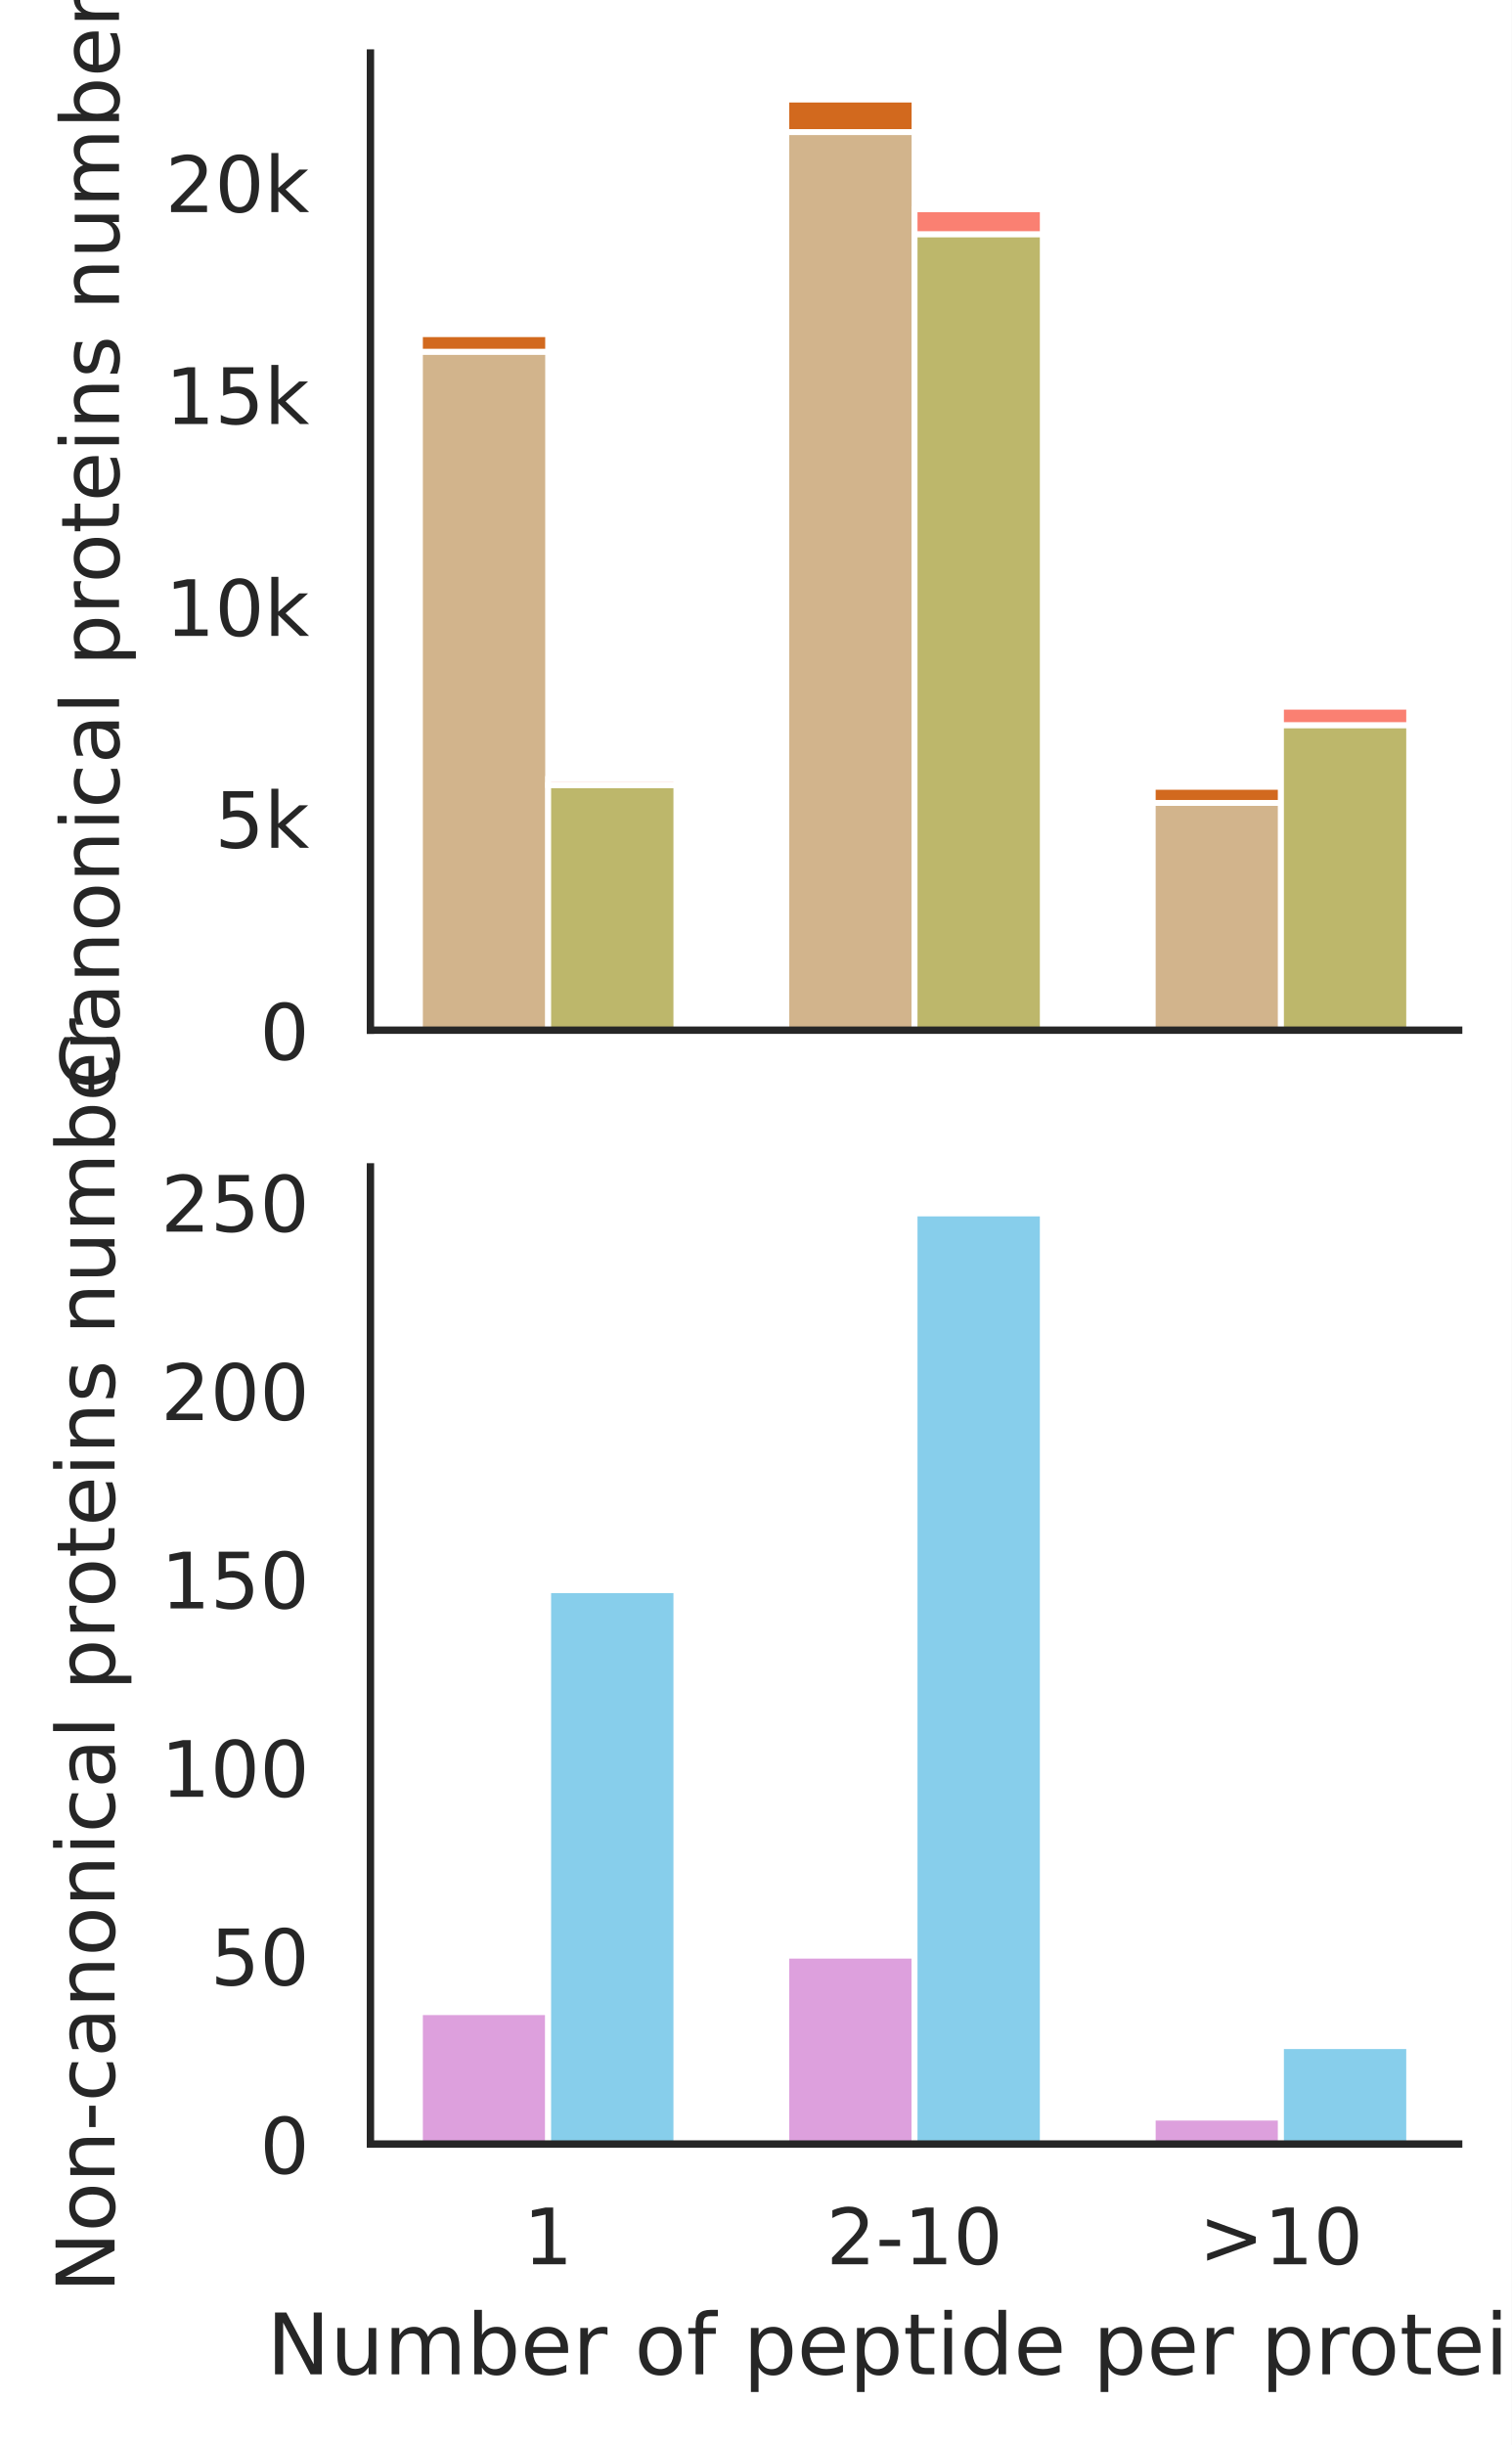
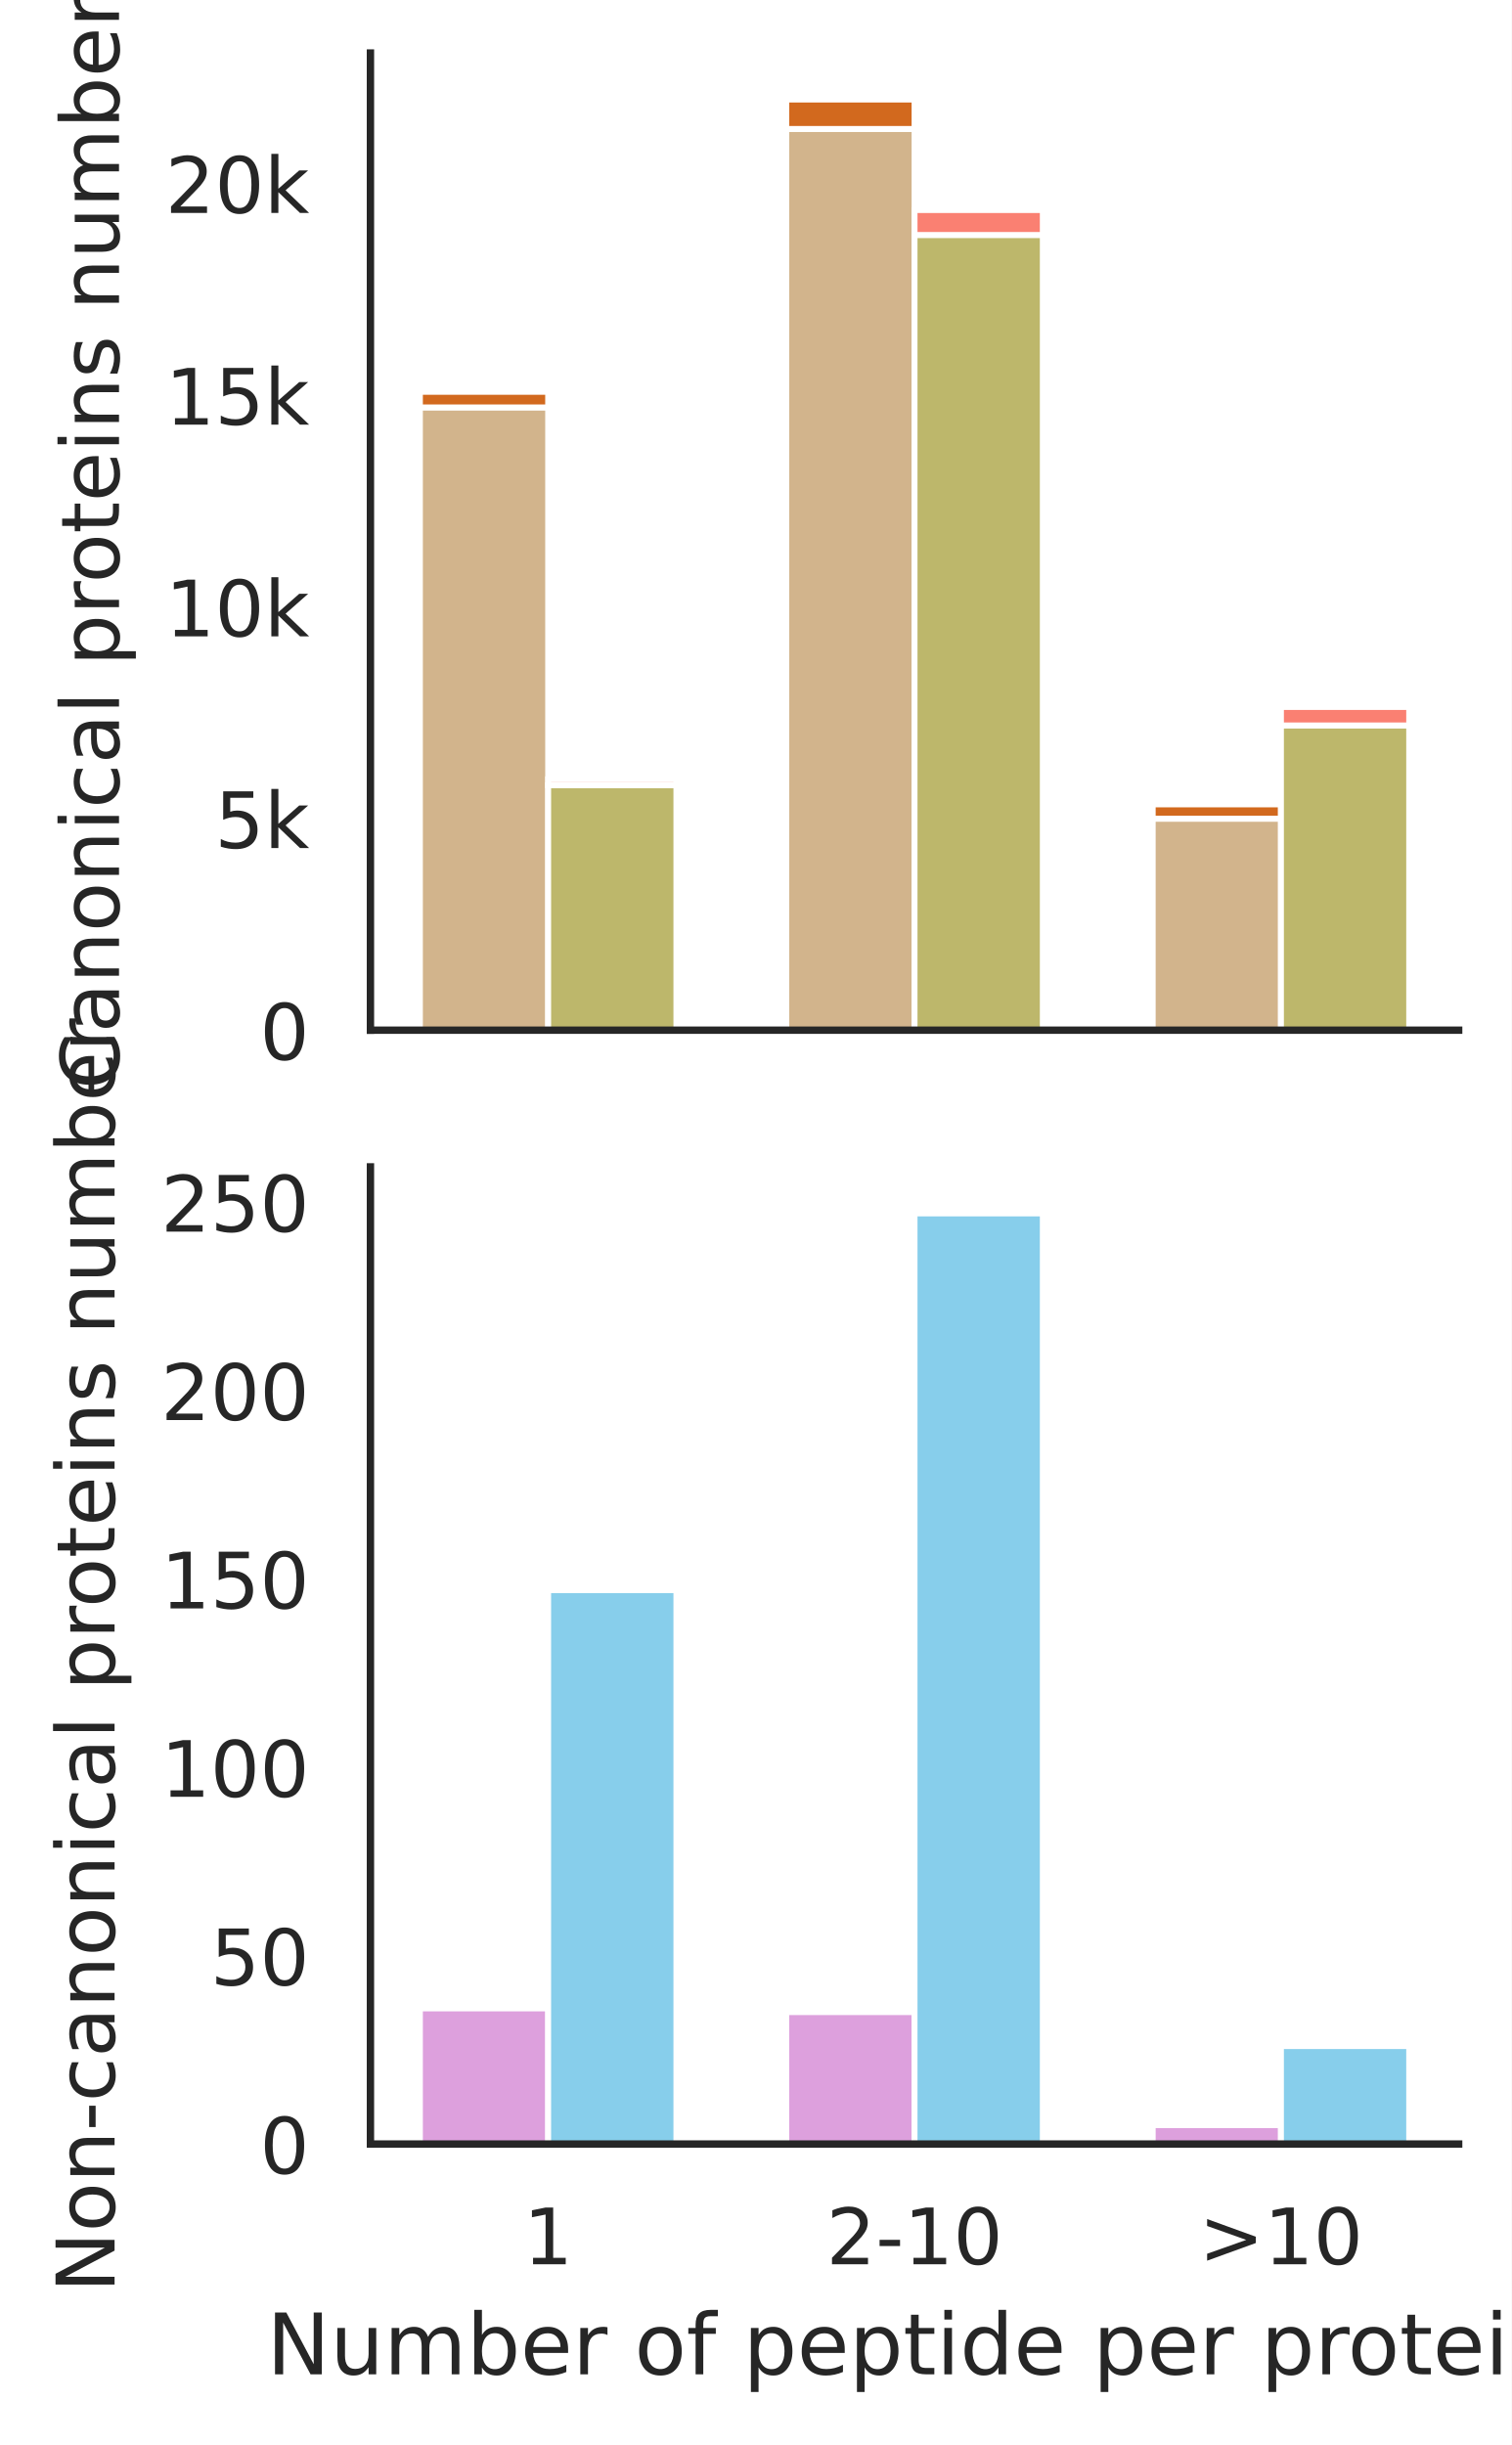
<svg xmlns="http://www.w3.org/2000/svg" xmlns:xlink="http://www.w3.org/1999/xlink" width="205.269pt" height="332.006pt" viewBox="0 0 205.269 332.006" version="1.1">
  <defs>
    <style type="text/css">*{stroke-linejoin: round; stroke-linecap: butt}</style>
  </defs>
  <g id="figure_1">
    <g id="patch_1">
      <path d="M 0 332.006  L 205.269 332.006  L 205.269 0  L 0 0  z " style="fill: #ffffff" />
    </g>
    <g id="axes_1">
      <g id="patch_2">
        <path d="M 50.302 139.888  L 198.069 139.888  L 198.069 7.2  L 50.302 7.2  z " style="fill: #ffffff" />
      </g>
      <g id="matplotlib.axis_1">
        <g id="xtick_1" />
        <g id="xtick_2" />
        <g id="xtick_3" />
      </g>
      <g id="matplotlib.axis_2">
        <g id="ytick_1">
          <g id="text_1">
            <g style="fill: #262626" transform="translate(35.28354 143.8996) scale(0.1056 -0.1056)">
              <defs>
                <path id="DejaVuSans-30" d="M 2034 4250  Q 1547 4250 1301 3770  Q 1056 3291 1056 2328  Q 1056 1369 1301 889  Q 1547 409 2034 409  Q 2525 409 2770 889  Q 3016 1369 3016 2328  Q 3016 3291 2770 3770  Q 2525 4250 2034 4250  z M 2034 4750  Q 2819 4750 3233 4129  Q 3647 3509 3647 2328  Q 3647 1150 3233 529  Q 2819 -91 2034 -91  Q 1250 -91 836 529  Q 422 1150 422 2328  Q 422 3509 836 4129  Q 1250 4750 2034 4750  z " transform="scale(0.015625)" />
              </defs>
              <use xlink:href="#DejaVuSans-30" />
            </g>
          </g>
        </g>
        <g id="ytick_2">
          <g id="text_2">
-             <g style="fill: #262626" transform="translate(29.16864 115.1244) scale(0.1056 -0.1056)">
+             <g style="fill: #262626" transform="translate(29.16864 115.1532) scale(0.1056 -0.1056)">
              <defs>
                <path id="DejaVuSans-35" d="M 691 4666  L 3169 4666  L 3169 4134  L 1269 4134  L 1269 2991  Q 1406 3038 1543 3061  Q 1681 3084 1819 3084  Q 2600 3084 3056 2656  Q 3513 2228 3513 1497  Q 3513 744 3044 326  Q 2575 -91 1722 -91  Q 1428 -91 1123 -41  Q 819 9 494 109  L 494 744  Q 775 591 1075 516  Q 1375 441 1709 441  Q 2250 441 2565 725  Q 2881 1009 2881 1497  Q 2881 1984 2565 2268  Q 2250 2553 1709 2553  Q 1456 2553 1204 2497  Q 953 2441 691 2322  L 691 4666  z " transform="scale(0.015625)" />
                <path id="DejaVuSans-6b" d="M 581 4863  L 1159 4863  L 1159 1991  L 2875 3500  L 3609 3500  L 1753 1863  L 3688 0  L 2938 0  L 1159 1709  L 1159 0  L 581 0  L 581 4863  z " transform="scale(0.015625)" />
              </defs>
              <use xlink:href="#DejaVuSans-35" />
              <use xlink:href="#DejaVuSans-6b" transform="translate(63.62305 0)" />
            </g>
          </g>
        </g>
        <g id="ytick_3">
          <g id="text_3">
-             <g style="fill: #262626" transform="translate(22.44984 86.34919) scale(0.1056 -0.1056)">
+             <g style="fill: #262626" transform="translate(22.44984 86.40679) scale(0.1056 -0.1056)">
              <defs>
                <path id="DejaVuSans-31" d="M 794 531  L 1825 531  L 1825 4091  L 703 3866  L 703 4441  L 1819 4666  L 2450 4666  L 2450 531  L 3481 531  L 3481 0  L 794 0  L 794 531  z " transform="scale(0.015625)" />
              </defs>
              <use xlink:href="#DejaVuSans-31" />
              <use xlink:href="#DejaVuSans-30" transform="translate(63.62305 0)" />
              <use xlink:href="#DejaVuSans-6b" transform="translate(127.2461 0)" />
            </g>
          </g>
        </g>
        <g id="ytick_4">
          <g id="text_4">
-             <g style="fill: #262626" transform="translate(22.44984 57.57399) scale(0.1056 -0.1056)">
+             <g style="fill: #262626" transform="translate(22.44984 57.6604) scale(0.1056 -0.1056)">
              <use xlink:href="#DejaVuSans-31" />
              <use xlink:href="#DejaVuSans-35" transform="translate(63.62305 0)" />
              <use xlink:href="#DejaVuSans-6b" transform="translate(127.2461 0)" />
            </g>
          </g>
        </g>
        <g id="ytick_5">
          <g id="text_5">
-             <g style="fill: #262626" transform="translate(22.44984 28.7988) scale(0.1056 -0.1056)">
+             <g style="fill: #262626" transform="translate(22.44984 28.914) scale(0.1056 -0.1056)">
              <defs>
                <path id="DejaVuSans-32" d="M 1228 531  L 3431 531  L 3431 0  L 469 0  L 469 531  Q 828 903 1448 1529  Q 2069 2156 2228 2338  Q 2531 2678 2651 2914  Q 2772 3150 2772 3378  Q 2772 3750 2511 3984  Q 2250 4219 1831 4219  Q 1534 4219 1204 4116  Q 875 4013 500 3803  L 500 4441  Q 881 4594 1212 4672  Q 1544 4750 1819 4750  Q 2544 4750 2975 4387  Q 3406 4025 3406 3419  Q 3406 3131 3298 2873  Q 3191 2616 2906 2266  Q 2828 2175 2409 1742  Q 1991 1309 1228 531  z " transform="scale(0.015625)" />
              </defs>
              <use xlink:href="#DejaVuSans-32" />
              <use xlink:href="#DejaVuSans-30" transform="translate(63.62305 0)" />
              <use xlink:href="#DejaVuSans-6b" transform="translate(127.2461 0)" />
            </g>
          </g>
        </g>
        <g id="text_6">
          <g style="fill: #262626" transform="translate(16.16218 147.9167) rotate(-90) scale(0.11 -0.11)">
            <defs>
              <path id="DejaVuSans-43" d="M 4122 4306  L 4122 3641  Q 3803 3938 3442 4084  Q 3081 4231 2675 4231  Q 1875 4231 1450 3742  Q 1025 3253 1025 2328  Q 1025 1406 1450 917  Q 1875 428 2675 428  Q 3081 428 3442 575  Q 3803 722 4122 1019  L 4122 359  Q 3791 134 3420 21  Q 3050 -91 2638 -91  Q 1578 -91 968 557  Q 359 1206 359 2328  Q 359 3453 968 4101  Q 1578 4750 2638 4750  Q 3056 4750 3426 4639  Q 3797 4528 4122 4306  z " transform="scale(0.015625)" />
              <path id="DejaVuSans-61" d="M 2194 1759  Q 1497 1759 1228 1600  Q 959 1441 959 1056  Q 959 750 1161 570  Q 1363 391 1709 391  Q 2188 391 2477 730  Q 2766 1069 2766 1631  L 2766 1759  L 2194 1759  z M 3341 1997  L 3341 0  L 2766 0  L 2766 531  Q 2569 213 2275 61  Q 1981 -91 1556 -91  Q 1019 -91 701 211  Q 384 513 384 1019  Q 384 1609 779 1909  Q 1175 2209 1959 2209  L 2766 2209  L 2766 2266  Q 2766 2663 2505 2880  Q 2244 3097 1772 3097  Q 1472 3097 1187 3025  Q 903 2953 641 2809  L 641 3341  Q 956 3463 1253 3523  Q 1550 3584 1831 3584  Q 2591 3584 2966 3190  Q 3341 2797 3341 1997  z " transform="scale(0.015625)" />
              <path id="DejaVuSans-6e" d="M 3513 2113  L 3513 0  L 2938 0  L 2938 2094  Q 2938 2591 2744 2837  Q 2550 3084 2163 3084  Q 1697 3084 1428 2787  Q 1159 2491 1159 1978  L 1159 0  L 581 0  L 581 3500  L 1159 3500  L 1159 2956  Q 1366 3272 1645 3428  Q 1925 3584 2291 3584  Q 2894 3584 3203 3211  Q 3513 2838 3513 2113  z " transform="scale(0.015625)" />
              <path id="DejaVuSans-6f" d="M 1959 3097  Q 1497 3097 1228 2736  Q 959 2375 959 1747  Q 959 1119 1226 758  Q 1494 397 1959 397  Q 2419 397 2687 759  Q 2956 1122 2956 1747  Q 2956 2369 2687 2733  Q 2419 3097 1959 3097  z M 1959 3584  Q 2709 3584 3137 3096  Q 3566 2609 3566 1747  Q 3566 888 3137 398  Q 2709 -91 1959 -91  Q 1206 -91 779 398  Q 353 888 353 1747  Q 353 2609 779 3096  Q 1206 3584 1959 3584  z " transform="scale(0.015625)" />
              <path id="DejaVuSans-69" d="M 603 3500  L 1178 3500  L 1178 0  L 603 0  L 603 3500  z M 603 4863  L 1178 4863  L 1178 4134  L 603 4134  L 603 4863  z " transform="scale(0.015625)" />
              <path id="DejaVuSans-63" d="M 3122 3366  L 3122 2828  Q 2878 2963 2633 3030  Q 2388 3097 2138 3097  Q 1578 3097 1268 2742  Q 959 2388 959 1747  Q 959 1106 1268 751  Q 1578 397 2138 397  Q 2388 397 2633 464  Q 2878 531 3122 666  L 3122 134  Q 2881 22 2623 -34  Q 2366 -91 2075 -91  Q 1284 -91 818 406  Q 353 903 353 1747  Q 353 2603 823 3093  Q 1294 3584 2113 3584  Q 2378 3584 2631 3529  Q 2884 3475 3122 3366  z " transform="scale(0.015625)" />
              <path id="DejaVuSans-6c" d="M 603 4863  L 1178 4863  L 1178 0  L 603 0  L 603 4863  z " transform="scale(0.015625)" />
              <path id="DejaVuSans-20" transform="scale(0.015625)" />
              <path id="DejaVuSans-70" d="M 1159 525  L 1159 -1331  L 581 -1331  L 581 3500  L 1159 3500  L 1159 2969  Q 1341 3281 1617 3432  Q 1894 3584 2278 3584  Q 2916 3584 3314 3078  Q 3713 2572 3713 1747  Q 3713 922 3314 415  Q 2916 -91 2278 -91  Q 1894 -91 1617 61  Q 1341 213 1159 525  z M 3116 1747  Q 3116 2381 2855 2742  Q 2594 3103 2138 3103  Q 1681 3103 1420 2742  Q 1159 2381 1159 1747  Q 1159 1113 1420 752  Q 1681 391 2138 391  Q 2594 391 2855 752  Q 3116 1113 3116 1747  z " transform="scale(0.015625)" />
              <path id="DejaVuSans-72" d="M 2631 2963  Q 2534 3019 2420 3045  Q 2306 3072 2169 3072  Q 1681 3072 1420 2755  Q 1159 2438 1159 1844  L 1159 0  L 581 0  L 581 3500  L 1159 3500  L 1159 2956  Q 1341 3275 1631 3429  Q 1922 3584 2338 3584  Q 2397 3584 2469 3576  Q 2541 3569 2628 3553  L 2631 2963  z " transform="scale(0.015625)" />
              <path id="DejaVuSans-74" d="M 1172 4494  L 1172 3500  L 2356 3500  L 2356 3053  L 1172 3053  L 1172 1153  Q 1172 725 1289 603  Q 1406 481 1766 481  L 2356 481  L 2356 0  L 1766 0  Q 1100 0 847 248  Q 594 497 594 1153  L 594 3053  L 172 3053  L 172 3500  L 594 3500  L 594 4494  L 1172 4494  z " transform="scale(0.015625)" />
              <path id="DejaVuSans-65" d="M 3597 1894  L 3597 1613  L 953 1613  Q 991 1019 1311 708  Q 1631 397 2203 397  Q 2534 397 2845 478  Q 3156 559 3463 722  L 3463 178  Q 3153 47 2828 -22  Q 2503 -91 2169 -91  Q 1331 -91 842 396  Q 353 884 353 1716  Q 353 2575 817 3079  Q 1281 3584 2069 3584  Q 2775 3584 3186 3129  Q 3597 2675 3597 1894  z M 3022 2063  Q 3016 2534 2758 2815  Q 2500 3097 2075 3097  Q 1594 3097 1305 2825  Q 1016 2553 972 2059  L 3022 2063  z " transform="scale(0.015625)" />
              <path id="DejaVuSans-73" d="M 2834 3397  L 2834 2853  Q 2591 2978 2328 3040  Q 2066 3103 1784 3103  Q 1356 3103 1142 2972  Q 928 2841 928 2578  Q 928 2378 1081 2264  Q 1234 2150 1697 2047  L 1894 2003  Q 2506 1872 2764 1633  Q 3022 1394 3022 966  Q 3022 478 2636 193  Q 2250 -91 1575 -91  Q 1294 -91 989 -36  Q 684 19 347 128  L 347 722  Q 666 556 975 473  Q 1284 391 1588 391  Q 1994 391 2212 530  Q 2431 669 2431 922  Q 2431 1156 2273 1281  Q 2116 1406 1581 1522  L 1381 1569  Q 847 1681 609 1914  Q 372 2147 372 2553  Q 372 3047 722 3315  Q 1072 3584 1716 3584  Q 2034 3584 2315 3537  Q 2597 3491 2834 3397  z " transform="scale(0.015625)" />
              <path id="DejaVuSans-75" d="M 544 1381  L 544 3500  L 1119 3500  L 1119 1403  Q 1119 906 1312 657  Q 1506 409 1894 409  Q 2359 409 2629 706  Q 2900 1003 2900 1516  L 2900 3500  L 3475 3500  L 3475 0  L 2900 0  L 2900 538  Q 2691 219 2414 64  Q 2138 -91 1772 -91  Q 1169 -91 856 284  Q 544 659 544 1381  z M 1991 3584  L 1991 3584  z " transform="scale(0.015625)" />
              <path id="DejaVuSans-6d" d="M 3328 2828  Q 3544 3216 3844 3400  Q 4144 3584 4550 3584  Q 5097 3584 5394 3201  Q 5691 2819 5691 2113  L 5691 0  L 5113 0  L 5113 2094  Q 5113 2597 4934 2840  Q 4756 3084 4391 3084  Q 3944 3084 3684 2787  Q 3425 2491 3425 1978  L 3425 0  L 2847 0  L 2847 2094  Q 2847 2600 2669 2842  Q 2491 3084 2119 3084  Q 1678 3084 1418 2786  Q 1159 2488 1159 1978  L 1159 0  L 581 0  L 581 3500  L 1159 3500  L 1159 2956  Q 1356 3278 1631 3431  Q 1906 3584 2284 3584  Q 2666 3584 2933 3390  Q 3200 3197 3328 2828  z " transform="scale(0.015625)" />
              <path id="DejaVuSans-62" d="M 3116 1747  Q 3116 2381 2855 2742  Q 2594 3103 2138 3103  Q 1681 3103 1420 2742  Q 1159 2381 1159 1747  Q 1159 1113 1420 752  Q 1681 391 2138 391  Q 2594 391 2855 752  Q 3116 1113 3116 1747  z M 1159 2969  Q 1341 3281 1617 3432  Q 1894 3584 2278 3584  Q 2916 3584 3314 3078  Q 3713 2572 3713 1747  Q 3713 922 3314 415  Q 2916 -91 2278 -91  Q 1894 -91 1617 61  Q 1341 213 1159 525  L 1159 0  L 581 0  L 581 4863  L 1159 4863  L 1159 2969  z " transform="scale(0.015625)" />
            </defs>
            <use xlink:href="#DejaVuSans-43" />
            <use xlink:href="#DejaVuSans-61" transform="translate(69.82422 0)" />
            <use xlink:href="#DejaVuSans-6e" transform="translate(131.1035 0)" />
            <use xlink:href="#DejaVuSans-6f" transform="translate(194.4824 0)" />
            <use xlink:href="#DejaVuSans-6e" transform="translate(255.6641 0)" />
            <use xlink:href="#DejaVuSans-69" transform="translate(319.043 0)" />
            <use xlink:href="#DejaVuSans-63" transform="translate(346.8262 0)" />
            <use xlink:href="#DejaVuSans-61" transform="translate(401.8066 0)" />
            <use xlink:href="#DejaVuSans-6c" transform="translate(463.0859 0)" />
            <use xlink:href="#DejaVuSans-20" transform="translate(490.8691 0)" />
            <use xlink:href="#DejaVuSans-70" transform="translate(522.6562 0)" />
            <use xlink:href="#DejaVuSans-72" transform="translate(586.1328 0)" />
            <use xlink:href="#DejaVuSans-6f" transform="translate(624.9961 0)" />
            <use xlink:href="#DejaVuSans-74" transform="translate(686.1777 0)" />
            <use xlink:href="#DejaVuSans-65" transform="translate(725.3867 0)" />
            <use xlink:href="#DejaVuSans-69" transform="translate(786.9102 0)" />
            <use xlink:href="#DejaVuSans-6e" transform="translate(814.6934 0)" />
            <use xlink:href="#DejaVuSans-73" transform="translate(878.0723 0)" />
            <use xlink:href="#DejaVuSans-20" transform="translate(930.1719 0)" />
            <use xlink:href="#DejaVuSans-6e" transform="translate(961.959 0)" />
            <use xlink:href="#DejaVuSans-75" transform="translate(1025.338 0)" />
            <use xlink:href="#DejaVuSans-6d" transform="translate(1088.717 0)" />
            <use xlink:href="#DejaVuSans-62" transform="translate(1186.129 0)" />
            <use xlink:href="#DejaVuSans-65" transform="translate(1249.605 0)" />
            <use xlink:href="#DejaVuSans-72" transform="translate(1311.129 0)" />
          </g>
        </g>
      </g>
      <g id="patch_3">
-         <path d="M 57.019 139.888  L 74.433 139.888  L 74.433 47.761  L 57.019 47.761  z " clip-path="url(#p5e347b2b09)" style="fill: #d2b48c; stroke: #ffffff; stroke-width: 0.8; stroke-linejoin: miter" />
+         <path d="M 57.019 139.888  L 74.433 139.888  L 74.433 55.321  L 57.019 55.321  z " clip-path="url(#p51e44abd31)" style="fill: #d2b48c; stroke: #ffffff; stroke-width: 0.8; stroke-linejoin: miter" />
      </g>
      <g id="patch_4">
-         <path d="M 106.772 139.888  L 124.186 139.888  L 124.186 17.933  L 106.772 17.933  z " clip-path="url(#p5e347b2b09)" style="fill: #d2b48c; stroke: #ffffff; stroke-width: 0.8; stroke-linejoin: miter" />
+         <path d="M 106.772 139.888  L 124.186 139.888  L 124.186 17.508  L 106.772 17.508  z " clip-path="url(#p51e44abd31)" style="fill: #d2b48c; stroke: #ffffff; stroke-width: 0.8; stroke-linejoin: miter" />
      </g>
      <g id="patch_5">
-         <path d="M 156.525 139.888  L 173.939 139.888  L 173.939 109.029  L 156.525 109.029  z " clip-path="url(#p5e347b2b09)" style="fill: #d2b48c; stroke: #ffffff; stroke-width: 0.8; stroke-linejoin: miter" />
+         <path d="M 156.525 139.888  L 173.939 139.888  L 173.939 111.17  L 156.525 111.17  z " clip-path="url(#p51e44abd31)" style="fill: #d2b48c; stroke: #ffffff; stroke-width: 0.8; stroke-linejoin: miter" />
      </g>
      <g id="patch_6">
-         <path d="M 57.019 47.761  L 74.433 47.761  L 74.433 45.373  L 57.019 45.373  z " clip-path="url(#p5e347b2b09)" style="fill: #d2691e; stroke: #ffffff; stroke-width: 0.8; stroke-linejoin: miter" />
+         <path d="M 57.019 55.321  L 74.433 55.321  L 74.433 53.206  L 57.019 53.206  z " clip-path="url(#p51e44abd31)" style="fill: #d2691e; stroke: #ffffff; stroke-width: 0.8; stroke-linejoin: miter" />
      </g>
      <g id="patch_7">
-         <path d="M 106.772 17.933  L 124.186 17.933  L 124.186 13.518  L 106.772 13.518  z " clip-path="url(#p5e347b2b09)" style="fill: #d2691e; stroke: #ffffff; stroke-width: 0.8; stroke-linejoin: miter" />
+         <path d="M 106.772 17.508  L 124.186 17.508  L 124.186 13.518  L 106.772 13.518  z " clip-path="url(#p51e44abd31)" style="fill: #d2691e; stroke: #ffffff; stroke-width: 0.8; stroke-linejoin: miter" />
      </g>
      <g id="patch_8">
-         <path d="M 156.525 109.029  L 173.939 109.029  L 173.939 106.842  L 156.525 106.842  z " clip-path="url(#p5e347b2b09)" style="fill: #d2691e; stroke: #ffffff; stroke-width: 0.8; stroke-linejoin: miter" />
+         <path d="M 156.525 111.17  L 173.939 111.17  L 173.939 109.227  L 156.525 109.227  z " clip-path="url(#p51e44abd31)" style="fill: #d2691e; stroke: #ffffff; stroke-width: 0.8; stroke-linejoin: miter" />
      </g>
      <g id="patch_9">
-         <path d="M 74.433 139.888  L 91.846 139.888  L 91.846 106.6  L 74.433 106.6  z " clip-path="url(#p5e347b2b09)" style="fill: #bdb76b; stroke: #ffffff; stroke-width: 0.8; stroke-linejoin: miter" />
+         <path d="M 74.433 139.888  L 91.846 139.888  L 91.846 106.634  L 74.433 106.634  z " clip-path="url(#p51e44abd31)" style="fill: #bdb76b; stroke: #ffffff; stroke-width: 0.8; stroke-linejoin: miter" />
      </g>
      <g id="patch_10">
-         <path d="M 124.186 139.888  L 141.599 139.888  L 141.599 31.796  L 124.186 31.796  z " clip-path="url(#p5e347b2b09)" style="fill: #bdb76b; stroke: #ffffff; stroke-width: 0.8; stroke-linejoin: miter" />
+         <path d="M 124.186 139.888  L 141.599 139.888  L 141.599 31.905  L 124.186 31.905  z " clip-path="url(#p51e44abd31)" style="fill: #bdb76b; stroke: #ffffff; stroke-width: 0.8; stroke-linejoin: miter" />
      </g>
      <g id="patch_11">
-         <path d="M 173.939 139.888  L 191.352 139.888  L 191.352 98.463  L 173.939 98.463  z " clip-path="url(#p5e347b2b09)" style="fill: #bdb76b; stroke: #ffffff; stroke-width: 0.8; stroke-linejoin: miter" />
+         <path d="M 173.939 139.888  L 191.352 139.888  L 191.352 98.504  L 173.939 98.504  z " clip-path="url(#p51e44abd31)" style="fill: #bdb76b; stroke: #ffffff; stroke-width: 0.8; stroke-linejoin: miter" />
      </g>
      <g id="patch_12">
-         <path d="M 74.433 106.6  L 91.846 106.6  L 91.846 105.783  L 74.433 105.783  z " clip-path="url(#p5e347b2b09)" style="fill: #fa8072; stroke: #ffffff; stroke-width: 0.8; stroke-linejoin: miter" />
+         <path d="M 74.433 106.634  L 91.846 106.634  L 91.846 105.817  L 74.433 105.817  z " clip-path="url(#p51e44abd31)" style="fill: #fa8072; stroke: #ffffff; stroke-width: 0.8; stroke-linejoin: miter" />
      </g>
      <g id="patch_13">
-         <path d="M 124.186 31.796  L 141.599 31.796  L 141.599 28.412  L 124.186 28.412  z " clip-path="url(#p5e347b2b09)" style="fill: #fa8072; stroke: #ffffff; stroke-width: 0.8; stroke-linejoin: miter" />
+         <path d="M 124.186 31.905  L 141.599 31.905  L 141.599 28.524  L 124.186 28.524  z " clip-path="url(#p51e44abd31)" style="fill: #fa8072; stroke: #ffffff; stroke-width: 0.8; stroke-linejoin: miter" />
      </g>
      <g id="patch_14">
-         <path d="M 173.939 98.463  L 191.352 98.463  L 191.352 95.959  L 173.939 95.959  z " clip-path="url(#p5e347b2b09)" style="fill: #fa8072; stroke: #ffffff; stroke-width: 0.8; stroke-linejoin: miter" />
+         <path d="M 173.939 98.504  L 191.352 98.504  L 191.352 96.003  L 173.939 96.003  z " clip-path="url(#p51e44abd31)" style="fill: #fa8072; stroke: #ffffff; stroke-width: 0.8; stroke-linejoin: miter" />
      </g>
      <g id="patch_15">
        <path d="M 50.302 139.888  L 50.302 7.2  " style="fill: none; stroke: #262626; stroke-linejoin: miter; stroke-linecap: square" />
      </g>
      <g id="patch_16">
        <path d="M 50.302 139.888  L 198.069 139.888  " style="fill: none; stroke: #262626; stroke-linejoin: miter; stroke-linecap: square" />
      </g>
    </g>
    <g id="axes_2">
      <g id="patch_17">
        <path d="M 50.302 291.137  L 198.069 291.137  L 198.069 158.449  L 50.302 158.449  z " style="fill: #ffffff" />
      </g>
      <g id="matplotlib.axis_3">
        <g id="xtick_4">
          <g id="text_7">
            <g style="fill: #262626" transform="translate(71.07321 307.4608) scale(0.1056 -0.1056)">
              <use xlink:href="#DejaVuSans-31" />
            </g>
          </g>
        </g>
        <g id="xtick_5">
          <g id="text_8">
            <g style="fill: #262626" transform="translate(112.2026 307.4608) scale(0.1056 -0.1056)">
              <defs>
                <path id="DejaVuSans-2d" d="M 313 2009  L 1997 2009  L 1997 1497  L 313 1497  L 313 2009  z " transform="scale(0.015625)" />
              </defs>
              <use xlink:href="#DejaVuSans-32" />
              <use xlink:href="#DejaVuSans-2d" transform="translate(63.62305 0)" />
              <use xlink:href="#DejaVuSans-31" transform="translate(99.70703 0)" />
              <use xlink:href="#DejaVuSans-30" transform="translate(163.3301 0)" />
            </g>
          </g>
        </g>
        <g id="xtick_6">
          <g id="text_9">
            <g style="fill: #262626" transform="translate(162.7956 307.4608) scale(0.1056 -0.1056)">
              <defs>
                <path id="DejaVuSans-3e" d="M 678 3150  L 678 3719  L 4684 2266  L 4684 1747  L 678 294  L 678 863  L 3897 2003  L 678 3150  z " transform="scale(0.015625)" />
              </defs>
              <use xlink:href="#DejaVuSans-3e" />
              <use xlink:href="#DejaVuSans-31" transform="translate(83.78906 0)" />
              <use xlink:href="#DejaVuSans-30" transform="translate(147.4121 0)" />
            </g>
          </g>
        </g>
        <g id="text_10">
          <g style="fill: #262626" transform="translate(36.21434 322.4103) scale(0.1152 -0.1152)">
            <defs>
              <path id="DejaVuSans-4e" d="M 628 4666  L 1478 4666  L 3547 763  L 3547 4666  L 4159 4666  L 4159 0  L 3309 0  L 1241 3903  L 1241 0  L 628 0  L 628 4666  z " transform="scale(0.015625)" />
              <path id="DejaVuSans-66" d="M 2375 4863  L 2375 4384  L 1825 4384  Q 1516 4384 1395 4259  Q 1275 4134 1275 3809  L 1275 3500  L 2222 3500  L 2222 3053  L 1275 3053  L 1275 0  L 697 0  L 697 3053  L 147 3053  L 147 3500  L 697 3500  L 697 3744  Q 697 4328 969 4595  Q 1241 4863 1831 4863  L 2375 4863  z " transform="scale(0.015625)" />
              <path id="DejaVuSans-64" d="M 2906 2969  L 2906 4863  L 3481 4863  L 3481 0  L 2906 0  L 2906 525  Q 2725 213 2448 61  Q 2172 -91 1784 -91  Q 1150 -91 751 415  Q 353 922 353 1747  Q 353 2572 751 3078  Q 1150 3584 1784 3584  Q 2172 3584 2448 3432  Q 2725 3281 2906 2969  z M 947 1747  Q 947 1113 1208 752  Q 1469 391 1925 391  Q 2381 391 2643 752  Q 2906 1113 2906 1747  Q 2906 2381 2643 2742  Q 2381 3103 1925 3103  Q 1469 3103 1208 2742  Q 947 2381 947 1747  z " transform="scale(0.015625)" />
            </defs>
            <use xlink:href="#DejaVuSans-4e" />
            <use xlink:href="#DejaVuSans-75" transform="translate(74.80469 0)" />
            <use xlink:href="#DejaVuSans-6d" transform="translate(138.1836 0)" />
            <use xlink:href="#DejaVuSans-62" transform="translate(235.5957 0)" />
            <use xlink:href="#DejaVuSans-65" transform="translate(299.0723 0)" />
            <use xlink:href="#DejaVuSans-72" transform="translate(360.5957 0)" />
            <use xlink:href="#DejaVuSans-20" transform="translate(401.709 0)" />
            <use xlink:href="#DejaVuSans-6f" transform="translate(433.4961 0)" />
            <use xlink:href="#DejaVuSans-66" transform="translate(494.6777 0)" />
            <use xlink:href="#DejaVuSans-20" transform="translate(529.8828 0)" />
            <use xlink:href="#DejaVuSans-70" transform="translate(561.6699 0)" />
            <use xlink:href="#DejaVuSans-65" transform="translate(625.1465 0)" />
            <use xlink:href="#DejaVuSans-70" transform="translate(686.6699 0)" />
            <use xlink:href="#DejaVuSans-74" transform="translate(750.1465 0)" />
            <use xlink:href="#DejaVuSans-69" transform="translate(789.3555 0)" />
            <use xlink:href="#DejaVuSans-64" transform="translate(817.1387 0)" />
            <use xlink:href="#DejaVuSans-65" transform="translate(880.6152 0)" />
            <use xlink:href="#DejaVuSans-20" transform="translate(942.1387 0)" />
            <use xlink:href="#DejaVuSans-70" transform="translate(973.9258 0)" />
            <use xlink:href="#DejaVuSans-65" transform="translate(1037.402 0)" />
            <use xlink:href="#DejaVuSans-72" transform="translate(1098.926 0)" />
            <use xlink:href="#DejaVuSans-20" transform="translate(1140.039 0)" />
            <use xlink:href="#DejaVuSans-70" transform="translate(1171.826 0)" />
            <use xlink:href="#DejaVuSans-72" transform="translate(1235.303 0)" />
            <use xlink:href="#DejaVuSans-6f" transform="translate(1274.166 0)" />
            <use xlink:href="#DejaVuSans-74" transform="translate(1335.348 0)" />
            <use xlink:href="#DejaVuSans-65" transform="translate(1374.557 0)" />
            <use xlink:href="#DejaVuSans-69" transform="translate(1436.08 0)" />
            <use xlink:href="#DejaVuSans-6e" transform="translate(1463.863 0)" />
          </g>
        </g>
      </g>
      <g id="matplotlib.axis_4">
        <g id="ytick_6">
          <g id="text_11">
            <g style="fill: #262626" transform="translate(35.28354 295.1488) scale(0.1056 -0.1056)">
              <use xlink:href="#DejaVuSans-30" />
            </g>
          </g>
        </g>
        <g id="ytick_7">
          <g id="text_12">
            <g style="fill: #262626" transform="translate(28.56474 269.568) scale(0.1056 -0.1056)">
              <use xlink:href="#DejaVuSans-35" />
              <use xlink:href="#DejaVuSans-30" transform="translate(63.62305 0)" />
            </g>
          </g>
        </g>
        <g id="ytick_8">
          <g id="text_13">
            <g style="fill: #262626" transform="translate(21.84594 243.9872) scale(0.1056 -0.1056)">
              <use xlink:href="#DejaVuSans-31" />
              <use xlink:href="#DejaVuSans-30" transform="translate(63.62305 0)" />
              <use xlink:href="#DejaVuSans-30" transform="translate(127.2461 0)" />
            </g>
          </g>
        </g>
        <g id="ytick_9">
          <g id="text_14">
            <g style="fill: #262626" transform="translate(21.84594 218.4064) scale(0.1056 -0.1056)">
              <use xlink:href="#DejaVuSans-31" />
              <use xlink:href="#DejaVuSans-35" transform="translate(63.62305 0)" />
              <use xlink:href="#DejaVuSans-30" transform="translate(127.2461 0)" />
            </g>
          </g>
        </g>
        <g id="ytick_10">
          <g id="text_15">
            <g style="fill: #262626" transform="translate(21.84594 192.8256) scale(0.1056 -0.1056)">
              <use xlink:href="#DejaVuSans-32" />
              <use xlink:href="#DejaVuSans-30" transform="translate(63.62305 0)" />
              <use xlink:href="#DejaVuSans-30" transform="translate(127.2461 0)" />
            </g>
          </g>
        </g>
        <g id="ytick_11">
          <g id="text_16">
            <g style="fill: #262626" transform="translate(21.84594 167.2448) scale(0.1056 -0.1056)">
              <use xlink:href="#DejaVuSans-32" />
              <use xlink:href="#DejaVuSans-35" transform="translate(63.62305 0)" />
              <use xlink:href="#DejaVuSans-30" transform="translate(127.2461 0)" />
            </g>
          </g>
        </g>
        <g id="text_17">
          <g style="fill: #262626" transform="translate(15.55828 311.2994) rotate(-90) scale(0.11 -0.11)">
            <use xlink:href="#DejaVuSans-4e" />
            <use xlink:href="#DejaVuSans-6f" transform="translate(74.80469 0)" />
            <use xlink:href="#DejaVuSans-6e" transform="translate(135.9863 0)" />
            <use xlink:href="#DejaVuSans-2d" transform="translate(199.3652 0)" />
            <use xlink:href="#DejaVuSans-63" transform="translate(235.4492 0)" />
            <use xlink:href="#DejaVuSans-61" transform="translate(290.4297 0)" />
            <use xlink:href="#DejaVuSans-6e" transform="translate(351.709 0)" />
            <use xlink:href="#DejaVuSans-6f" transform="translate(415.0879 0)" />
            <use xlink:href="#DejaVuSans-6e" transform="translate(476.2695 0)" />
            <use xlink:href="#DejaVuSans-69" transform="translate(539.6484 0)" />
            <use xlink:href="#DejaVuSans-63" transform="translate(567.4316 0)" />
            <use xlink:href="#DejaVuSans-61" transform="translate(622.4121 0)" />
            <use xlink:href="#DejaVuSans-6c" transform="translate(683.6914 0)" />
            <use xlink:href="#DejaVuSans-20" transform="translate(711.4746 0)" />
            <use xlink:href="#DejaVuSans-70" transform="translate(743.2617 0)" />
            <use xlink:href="#DejaVuSans-72" transform="translate(806.7383 0)" />
            <use xlink:href="#DejaVuSans-6f" transform="translate(845.6016 0)" />
            <use xlink:href="#DejaVuSans-74" transform="translate(906.7832 0)" />
            <use xlink:href="#DejaVuSans-65" transform="translate(945.9922 0)" />
            <use xlink:href="#DejaVuSans-69" transform="translate(1007.516 0)" />
            <use xlink:href="#DejaVuSans-6e" transform="translate(1035.299 0)" />
            <use xlink:href="#DejaVuSans-73" transform="translate(1098.678 0)" />
            <use xlink:href="#DejaVuSans-20" transform="translate(1150.777 0)" />
            <use xlink:href="#DejaVuSans-6e" transform="translate(1182.564 0)" />
            <use xlink:href="#DejaVuSans-75" transform="translate(1245.943 0)" />
            <use xlink:href="#DejaVuSans-6d" transform="translate(1309.322 0)" />
            <use xlink:href="#DejaVuSans-62" transform="translate(1406.734 0)" />
            <use xlink:href="#DejaVuSans-65" transform="translate(1470.211 0)" />
            <use xlink:href="#DejaVuSans-72" transform="translate(1531.734 0)" />
          </g>
        </g>
      </g>
      <g id="patch_18">
-         <path d="M 57.019 291.137  L 74.433 291.137  L 74.433 291.137  L 57.019 291.137  z " clip-path="url(#p064c64c062)" style="fill: #d2b48c; stroke: #ffffff; stroke-width: 0.8; stroke-linejoin: miter" />
+         <path d="M 57.019 291.137  L 74.433 291.137  L 74.433 291.137  L 57.019 291.137  z " clip-path="url(#pa53681c92d)" style="fill: #d2b48c; stroke: #ffffff; stroke-width: 0.8; stroke-linejoin: miter" />
      </g>
      <g id="patch_19">
-         <path d="M 106.772 291.137  L 124.186 291.137  L 124.186 291.137  L 106.772 291.137  z " clip-path="url(#p064c64c062)" style="fill: #d2b48c; stroke: #ffffff; stroke-width: 0.8; stroke-linejoin: miter" />
+         <path d="M 106.772 291.137  L 124.186 291.137  L 124.186 291.137  L 106.772 291.137  z " clip-path="url(#pa53681c92d)" style="fill: #d2b48c; stroke: #ffffff; stroke-width: 0.8; stroke-linejoin: miter" />
      </g>
      <g id="patch_20">
-         <path d="M 156.525 291.137  L 173.939 291.137  L 173.939 291.137  L 156.525 291.137  z " clip-path="url(#p064c64c062)" style="fill: #d2b48c; stroke: #ffffff; stroke-width: 0.8; stroke-linejoin: miter" />
+         <path d="M 156.525 291.137  L 173.939 291.137  L 173.939 291.137  L 156.525 291.137  z " clip-path="url(#pa53681c92d)" style="fill: #d2b48c; stroke: #ffffff; stroke-width: 0.8; stroke-linejoin: miter" />
      </g>
      <g id="patch_21">
-         <path d="M 57.019 291.137  L 74.433 291.137  L 74.433 273.23  L 57.019 273.23  z " clip-path="url(#p064c64c062)" style="fill: #dda0dd; stroke: #ffffff; stroke-width: 0.8; stroke-linejoin: miter" />
+         <path d="M 57.019 291.137  L 74.433 291.137  L 74.433 272.719  L 57.019 272.719  z " clip-path="url(#pa53681c92d)" style="fill: #dda0dd; stroke: #ffffff; stroke-width: 0.8; stroke-linejoin: miter" />
      </g>
      <g id="patch_22">
-         <path d="M 106.772 291.137  L 124.186 291.137  L 124.186 265.556  L 106.772 265.556  z " clip-path="url(#p064c64c062)" style="fill: #dda0dd; stroke: #ffffff; stroke-width: 0.8; stroke-linejoin: miter" />
+         <path d="M 106.772 291.137  L 124.186 291.137  L 124.186 273.23  L 106.772 273.23  z " clip-path="url(#pa53681c92d)" style="fill: #dda0dd; stroke: #ffffff; stroke-width: 0.8; stroke-linejoin: miter" />
      </g>
      <g id="patch_23">
-         <path d="M 156.525 291.137  L 173.939 291.137  L 173.939 287.555  L 156.525 287.555  z " clip-path="url(#p064c64c062)" style="fill: #dda0dd; stroke: #ffffff; stroke-width: 0.8; stroke-linejoin: miter" />
+         <path d="M 156.525 291.137  L 173.939 291.137  L 173.939 288.579  L 156.525 288.579  z " clip-path="url(#pa53681c92d)" style="fill: #dda0dd; stroke: #ffffff; stroke-width: 0.8; stroke-linejoin: miter" />
      </g>
      <g id="patch_24">
-         <path d="M 74.433 291.137  L 91.846 291.137  L 91.846 291.137  L 74.433 291.137  z " clip-path="url(#p064c64c062)" style="fill: #bdb76b; stroke: #ffffff; stroke-width: 0.8; stroke-linejoin: miter" />
+         <path d="M 74.433 291.137  L 91.846 291.137  L 91.846 291.137  L 74.433 291.137  z " clip-path="url(#pa53681c92d)" style="fill: #bdb76b; stroke: #ffffff; stroke-width: 0.8; stroke-linejoin: miter" />
      </g>
      <g id="patch_25">
-         <path d="M 124.186 291.137  L 141.599 291.137  L 141.599 291.137  L 124.186 291.137  z " clip-path="url(#p064c64c062)" style="fill: #bdb76b; stroke: #ffffff; stroke-width: 0.8; stroke-linejoin: miter" />
+         <path d="M 124.186 291.137  L 141.599 291.137  L 141.599 291.137  L 124.186 291.137  z " clip-path="url(#pa53681c92d)" style="fill: #bdb76b; stroke: #ffffff; stroke-width: 0.8; stroke-linejoin: miter" />
      </g>
      <g id="patch_26">
-         <path d="M 173.939 291.137  L 191.352 291.137  L 191.352 291.137  L 173.939 291.137  z " clip-path="url(#p064c64c062)" style="fill: #bdb76b; stroke: #ffffff; stroke-width: 0.8; stroke-linejoin: miter" />
+         <path d="M 173.939 291.137  L 191.352 291.137  L 191.352 291.137  L 173.939 291.137  z " clip-path="url(#pa53681c92d)" style="fill: #bdb76b; stroke: #ffffff; stroke-width: 0.8; stroke-linejoin: miter" />
      </g>
      <g id="patch_27">
-         <path d="M 74.433 291.137  L 91.846 291.137  L 91.846 215.929  L 74.433 215.929  z " clip-path="url(#p064c64c062)" style="fill: #87ceeb; stroke: #ffffff; stroke-width: 0.8; stroke-linejoin: miter" />
+         <path d="M 74.433 291.137  L 91.846 291.137  L 91.846 215.929  L 74.433 215.929  z " clip-path="url(#pa53681c92d)" style="fill: #87ceeb; stroke: #ffffff; stroke-width: 0.8; stroke-linejoin: miter" />
      </g>
      <g id="patch_28">
-         <path d="M 124.186 291.137  L 141.599 291.137  L 141.599 164.768  L 124.186 164.768  z " clip-path="url(#p064c64c062)" style="fill: #87ceeb; stroke: #ffffff; stroke-width: 0.8; stroke-linejoin: miter" />
+         <path d="M 124.186 291.137  L 141.599 291.137  L 141.599 164.768  L 124.186 164.768  z " clip-path="url(#pa53681c92d)" style="fill: #87ceeb; stroke: #ffffff; stroke-width: 0.8; stroke-linejoin: miter" />
      </g>
      <g id="patch_29">
-         <path d="M 173.939 291.137  L 191.352 291.137  L 191.352 277.835  L 173.939 277.835  z " clip-path="url(#p064c64c062)" style="fill: #87ceeb; stroke: #ffffff; stroke-width: 0.8; stroke-linejoin: miter" />
+         <path d="M 173.939 291.137  L 191.352 291.137  L 191.352 277.835  L 173.939 277.835  z " clip-path="url(#pa53681c92d)" style="fill: #87ceeb; stroke: #ffffff; stroke-width: 0.8; stroke-linejoin: miter" />
      </g>
      <g id="patch_30">
        <path d="M 50.302 291.137  L 50.302 158.449  " style="fill: none; stroke: #262626; stroke-linejoin: miter; stroke-linecap: square" />
      </g>
      <g id="patch_31">
        <path d="M 50.302 291.137  L 198.069 291.137  " style="fill: none; stroke: #262626; stroke-linejoin: miter; stroke-linecap: square" />
      </g>
    </g>
  </g>
  <defs>
-     <clipPath id="p5e347b2b09">
+     <clipPath id="p51e44abd31">
      <rect x="50.302" y="7.2" width="147.767" height="132.688" />
    </clipPath>
-     <clipPath id="p064c64c062">
+     <clipPath id="pa53681c92d">
      <rect x="50.302" y="158.449" width="147.767" height="132.688" />
    </clipPath>
  </defs>
</svg>
